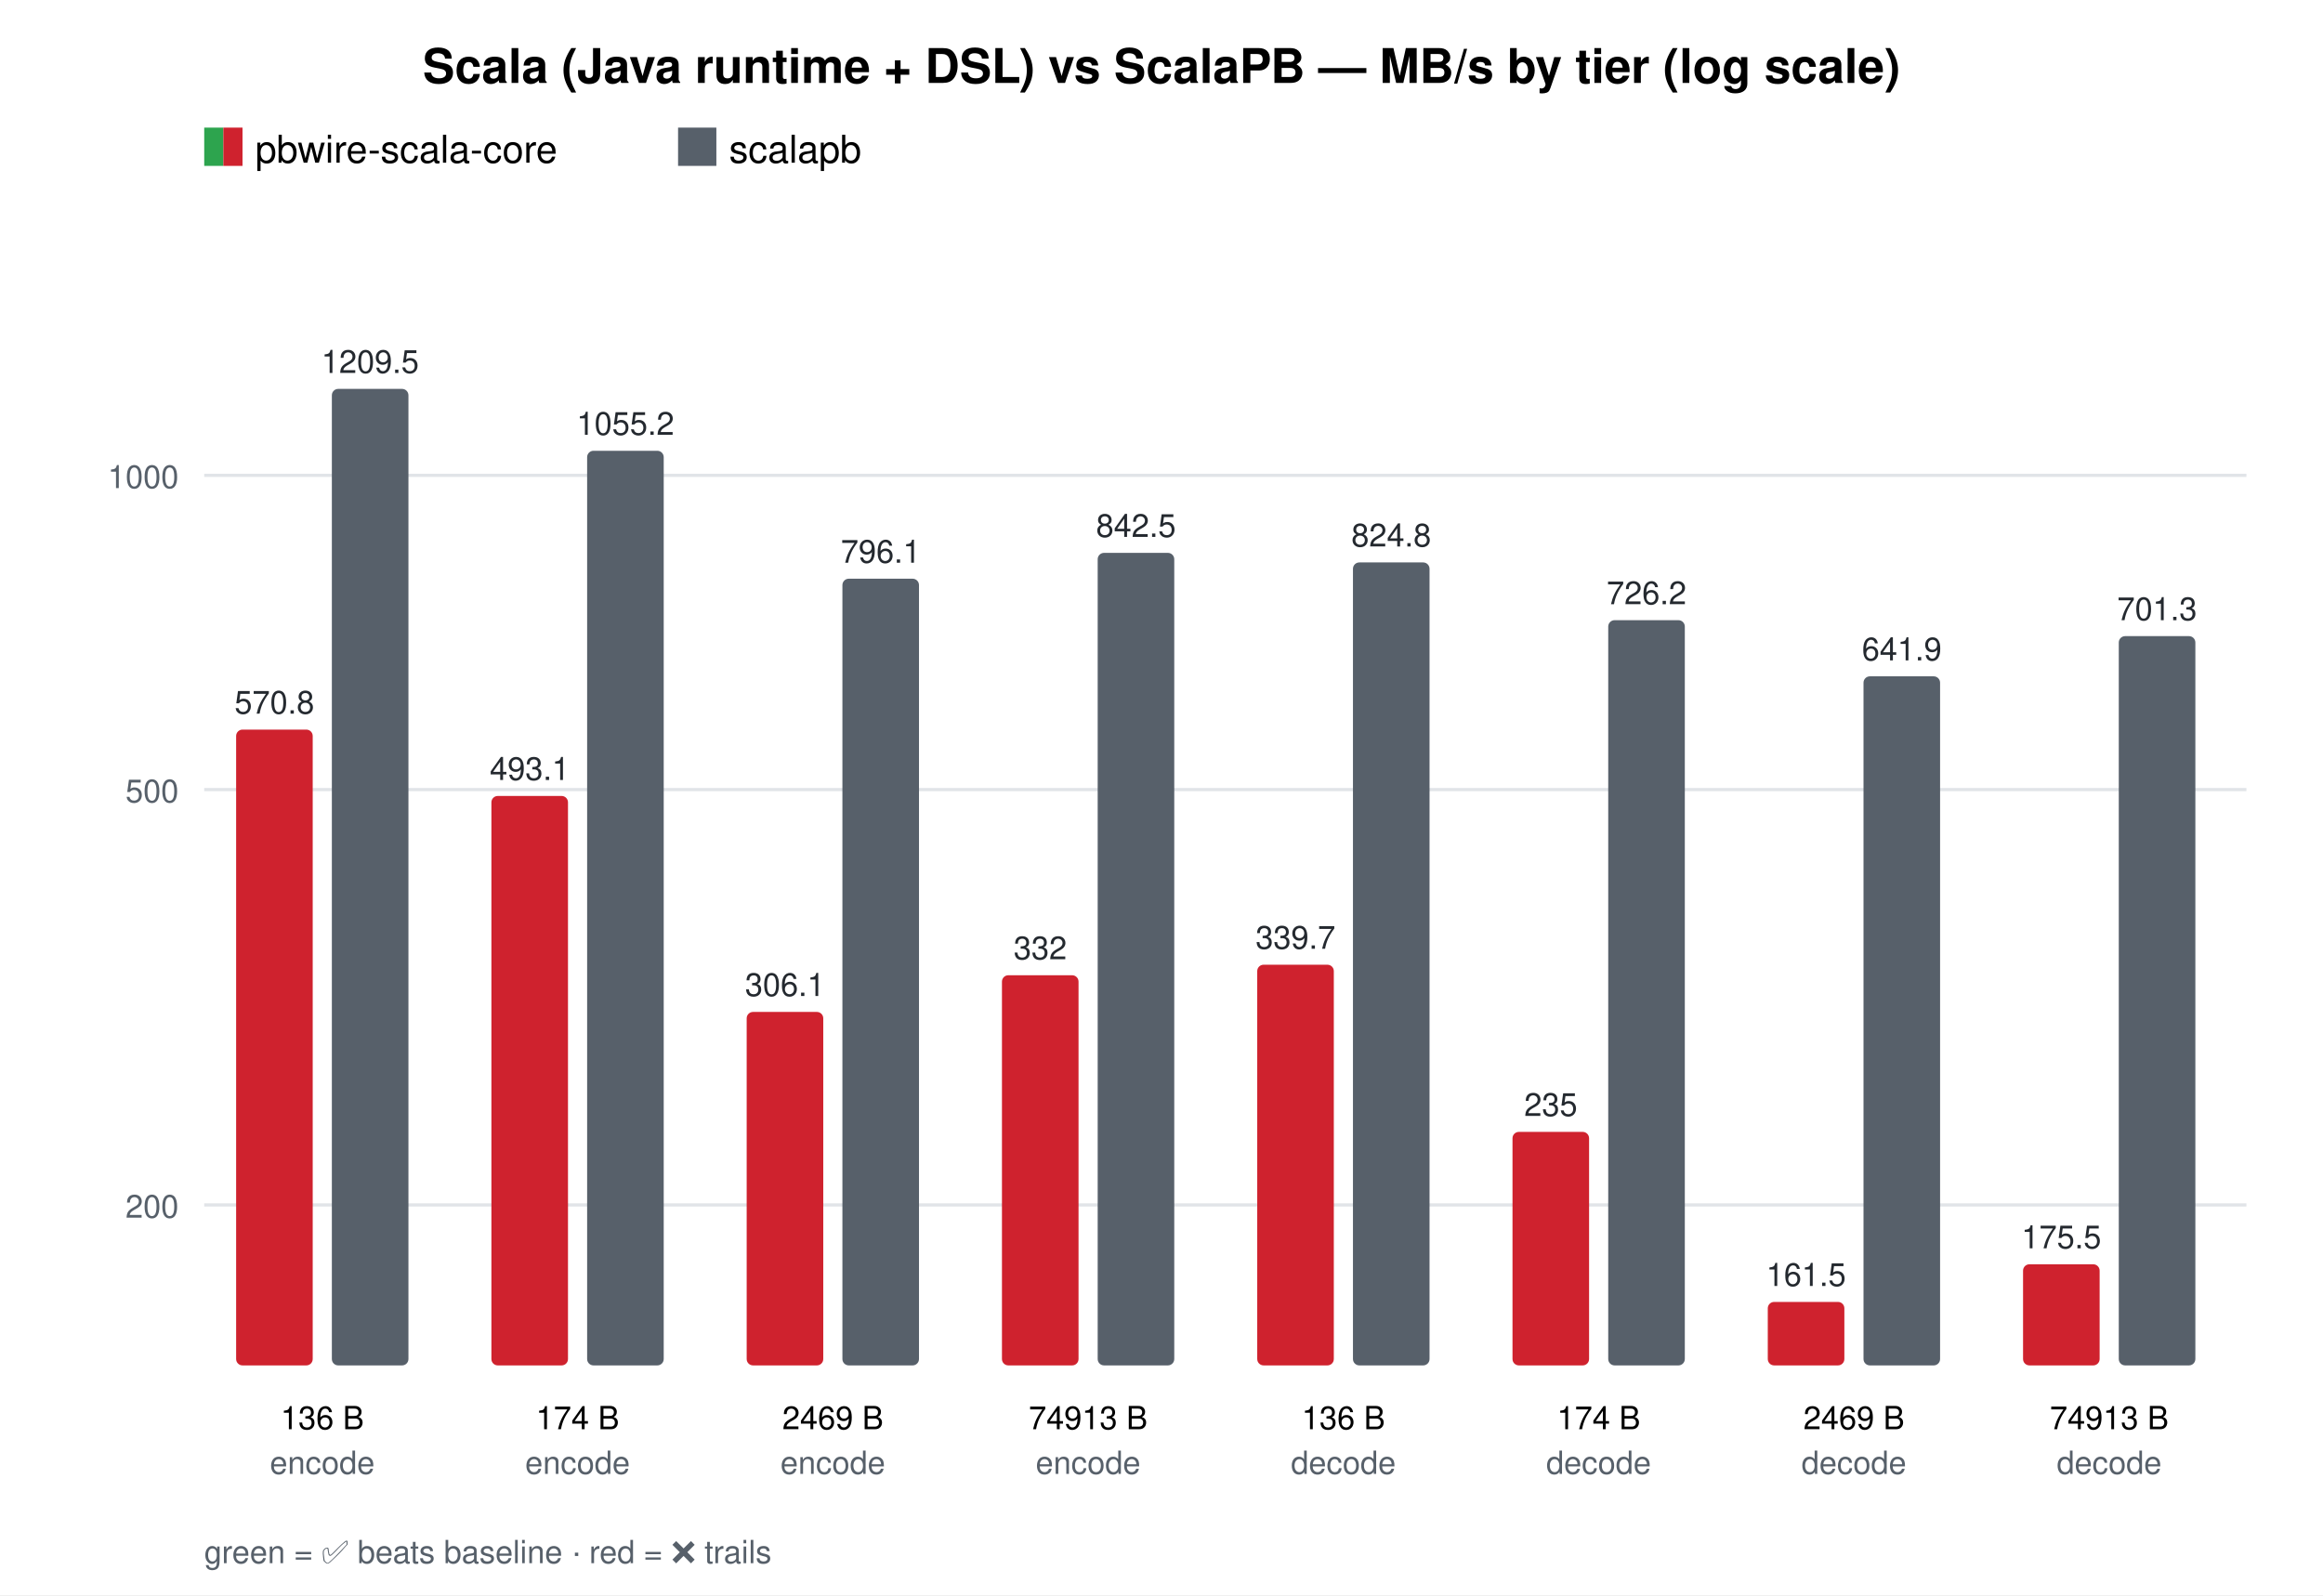
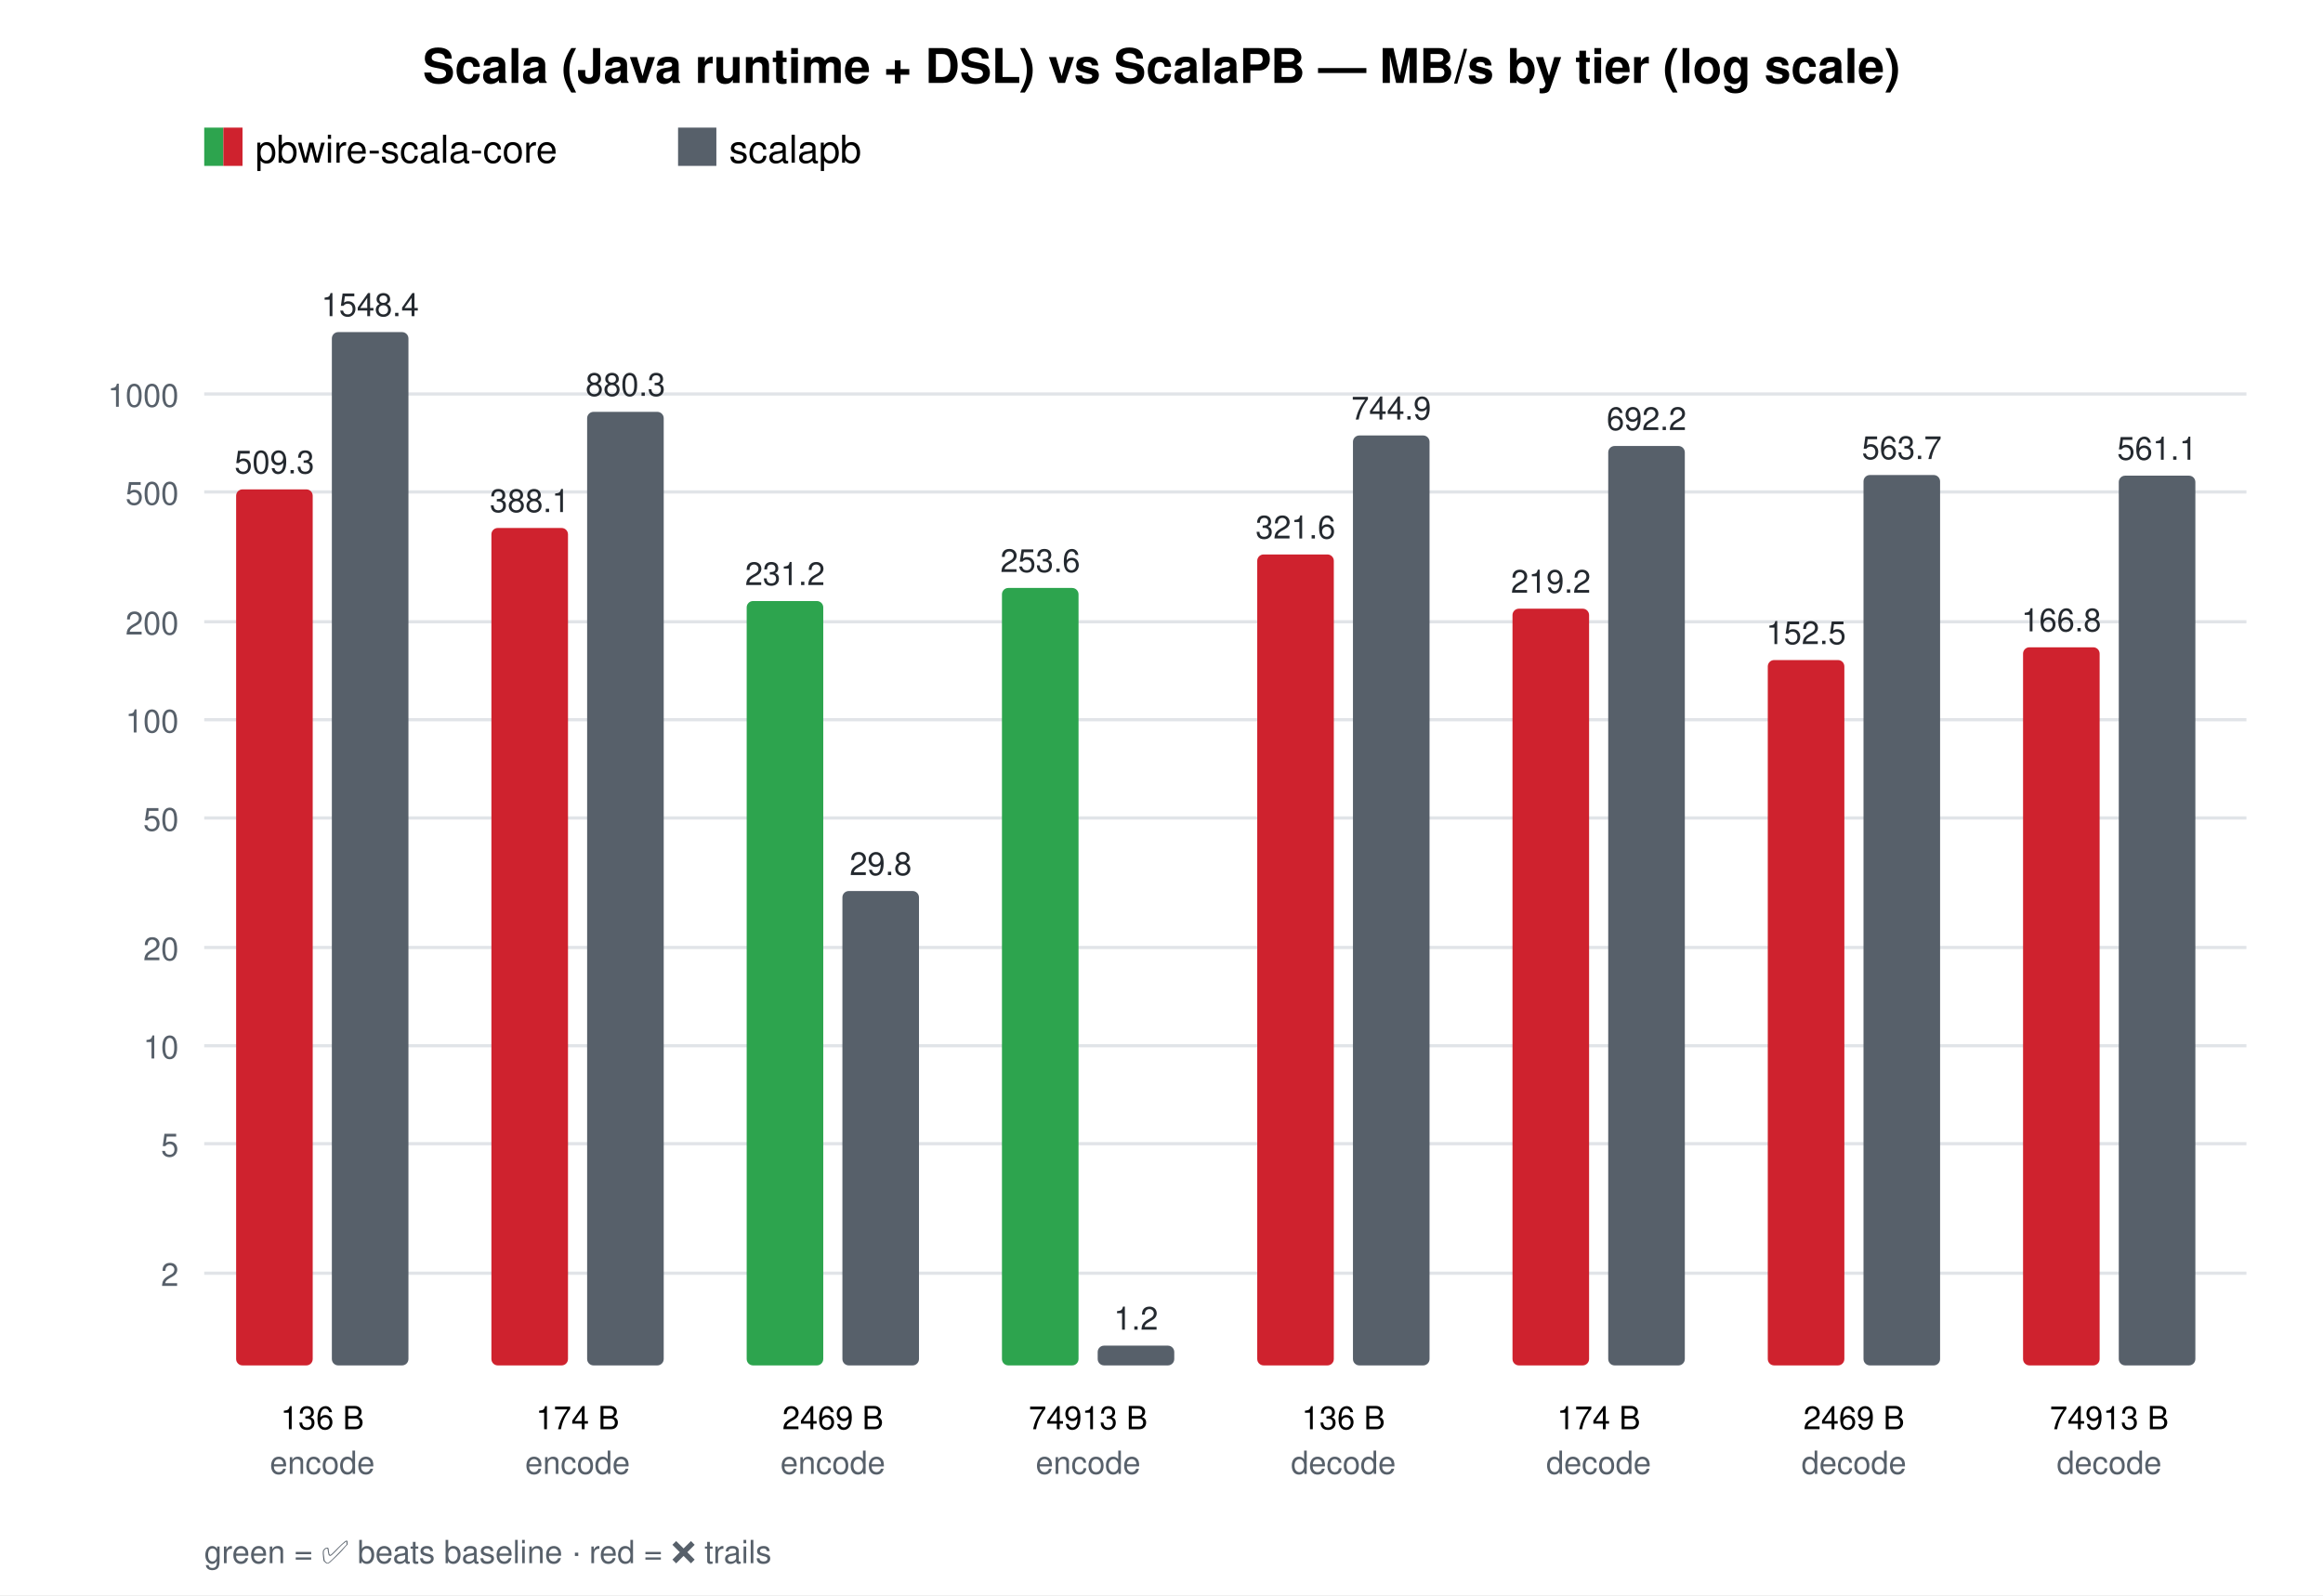
<svg xmlns="http://www.w3.org/2000/svg" width="728" height="500" font-family="Helvetica, Arial, sans-serif">
  <rect width="728" height="500" fill="#ffffff" />
  <text x="364.0" y="26" text-anchor="middle" font-size="15" font-weight="bold">Scala (Java runtime + DSL) vs ScalaPB — MB/s by tier (log scale)</text>
  <rect x="64" y="40" width="6" height="12" fill="#2da44e" />
  <rect x="70" y="40" width="6" height="12" fill="#cf222e" />
  <text x="80" y="51" font-size="12">pbwire-scala-core</text>
  <rect x="212.5" y="40" width="12" height="12" fill="#57606a" />
  <text x="228.5" y="51" font-size="12">scalapb</text>
-   <line x1="64" y1="377.7" x2="704" y2="377.7" stroke="#e1e4e8" />
-   <text x="56" y="381.7" text-anchor="end" font-size="10" fill="#57606a">200</text>
-   <line x1="64" y1="247.5" x2="704" y2="247.5" stroke="#e1e4e8" />
-   <text x="56" y="251.5" text-anchor="end" font-size="10" fill="#57606a">500</text>
-   <line x1="64" y1="149.0" x2="704" y2="149.0" stroke="#e1e4e8" />
-   <text x="56" y="153.0" text-anchor="end" font-size="10" fill="#57606a">1000</text>
+   <line x1="64" y1="399.1" x2="704" y2="399.1" stroke="#e1e4e8" />
+   <text x="56" y="403.1" text-anchor="end" font-size="10" fill="#57606a">2</text>
+   <line x1="64" y1="358.5" x2="704" y2="358.5" stroke="#e1e4e8" />
+   <text x="56" y="362.5" text-anchor="end" font-size="10" fill="#57606a">5</text>
+   <line x1="64" y1="327.8" x2="704" y2="327.8" stroke="#e1e4e8" />
+   <text x="56" y="331.8" text-anchor="end" font-size="10" fill="#57606a">10</text>
+   <line x1="64" y1="297.0" x2="704" y2="297.0" stroke="#e1e4e8" />
+   <text x="56" y="301.0" text-anchor="end" font-size="10" fill="#57606a">20</text>
+   <line x1="64" y1="256.4" x2="704" y2="256.4" stroke="#e1e4e8" />
+   <text x="56" y="260.4" text-anchor="end" font-size="10" fill="#57606a">50</text>
+   <line x1="64" y1="225.6" x2="704" y2="225.6" stroke="#e1e4e8" />
+   <text x="56" y="229.6" text-anchor="end" font-size="10" fill="#57606a">100</text>
+   <line x1="64" y1="194.9" x2="704" y2="194.9" stroke="#e1e4e8" />
+   <text x="56" y="198.9" text-anchor="end" font-size="10" fill="#57606a">200</text>
+   <line x1="64" y1="154.2" x2="704" y2="154.2" stroke="#e1e4e8" />
+   <text x="56" y="158.2" text-anchor="end" font-size="10" fill="#57606a">500</text>
+   <line x1="64" y1="123.5" x2="704" y2="123.5" stroke="#e1e4e8" />
+   <text x="56" y="127.5" text-anchor="end" font-size="10" fill="#57606a">1000</text>
  <text x="101.0" y="448" text-anchor="middle" font-size="10">136 B</text>
  <text x="101.0" y="462" text-anchor="middle" font-size="10" fill="#57606a">encode</text>
-   <rect x="74.0" y="228.7" width="24" height="199.3" rx="2" fill="#cf222e" />
-   <text x="86.0" y="223.7" text-anchor="middle" font-size="10" fill="#24292f">570.8</text>
-   <rect x="104.0" y="121.9" width="24" height="306.1" rx="2" fill="#57606a" />
-   <text x="116.0" y="116.9" text-anchor="middle" font-size="10" fill="#24292f">1209.5</text>
+   <rect x="74.0" y="153.4" width="24" height="274.6" rx="2" fill="#cf222e" />
+   <text x="86.0" y="148.4" text-anchor="middle" font-size="10" fill="#24292f">509.3</text>
+   <rect x="104.0" y="104.1" width="24" height="323.9" rx="2" fill="#57606a" />
+   <text x="116.0" y="99.1" text-anchor="middle" font-size="10" fill="#24292f">1548.4</text>
  <text x="181.0" y="448" text-anchor="middle" font-size="10">174 B</text>
  <text x="181.0" y="462" text-anchor="middle" font-size="10" fill="#57606a">encode</text>
-   <rect x="154.0" y="249.5" width="24" height="178.5" rx="2" fill="#cf222e" />
-   <text x="166.0" y="244.5" text-anchor="middle" font-size="10" fill="#24292f">493.1</text>
-   <rect x="184.0" y="141.3" width="24" height="286.7" rx="2" fill="#57606a" />
-   <text x="196.0" y="136.3" text-anchor="middle" font-size="10" fill="#24292f">1055.2</text>
+   <rect x="154.0" y="165.5" width="24" height="262.5" rx="2" fill="#cf222e" />
+   <text x="166.0" y="160.5" text-anchor="middle" font-size="10" fill="#24292f">388.1</text>
+   <rect x="184.0" y="129.1" width="24" height="298.9" rx="2" fill="#57606a" />
+   <text x="196.0" y="124.1" text-anchor="middle" font-size="10" fill="#24292f">880.3</text>
  <text x="261.0" y="448" text-anchor="middle" font-size="10">2469 B</text>
  <text x="261.0" y="462" text-anchor="middle" font-size="10" fill="#57606a">encode</text>
-   <rect x="234.0" y="317.2" width="24" height="110.8" rx="2" fill="#cf222e" />
-   <text x="246.0" y="312.2" text-anchor="middle" font-size="10" fill="#24292f">306.1</text>
-   <rect x="264.0" y="181.4" width="24" height="246.6" rx="2" fill="#57606a" />
-   <text x="276.0" y="176.4" text-anchor="middle" font-size="10" fill="#24292f">796.1</text>
+   <rect x="234.0" y="188.4" width="24" height="239.6" rx="2" fill="#2da44e" />
+   <text x="246.0" y="183.4" text-anchor="middle" font-size="10" fill="#24292f">231.2</text>
+   <rect x="264.0" y="279.3" width="24" height="148.7" rx="2" fill="#57606a" />
+   <text x="276.0" y="274.3" text-anchor="middle" font-size="10" fill="#24292f">29.8</text>
  <text x="341.0" y="448" text-anchor="middle" font-size="10">74913 B</text>
  <text x="341.0" y="462" text-anchor="middle" font-size="10" fill="#57606a">encode</text>
-   <rect x="314.0" y="305.7" width="24" height="122.3" rx="2" fill="#cf222e" />
-   <text x="326.0" y="300.7" text-anchor="middle" font-size="10" fill="#24292f">332</text>
-   <rect x="344.0" y="173.3" width="24" height="254.7" rx="2" fill="#57606a" />
-   <text x="356.0" y="168.3" text-anchor="middle" font-size="10" fill="#24292f">842.5</text>
+   <rect x="314.0" y="184.3" width="24" height="243.7" rx="2" fill="#2da44e" />
+   <text x="326.0" y="179.3" text-anchor="middle" font-size="10" fill="#24292f">253.6</text>
+   <rect x="344.0" y="421.8" width="24" height="6.2" rx="2" fill="#57606a" />
+   <text x="356.0" y="416.8" text-anchor="middle" font-size="10" fill="#24292f">1.2</text>
  <text x="421.0" y="448" text-anchor="middle" font-size="10">136 B</text>
  <text x="421.0" y="462" text-anchor="middle" font-size="10" fill="#57606a">decode</text>
-   <rect x="394.0" y="302.4" width="24" height="125.6" rx="2" fill="#cf222e" />
-   <text x="406.0" y="297.4" text-anchor="middle" font-size="10" fill="#24292f">339.7</text>
-   <rect x="424.0" y="176.3" width="24" height="251.7" rx="2" fill="#57606a" />
-   <text x="436.0" y="171.3" text-anchor="middle" font-size="10" fill="#24292f">824.8</text>
+   <rect x="394.0" y="173.8" width="24" height="254.2" rx="2" fill="#cf222e" />
+   <text x="406.0" y="168.8" text-anchor="middle" font-size="10" fill="#24292f">321.6</text>
+   <rect x="424.0" y="136.5" width="24" height="291.5" rx="2" fill="#57606a" />
+   <text x="436.0" y="131.5" text-anchor="middle" font-size="10" fill="#24292f">744.9</text>
  <text x="501.0" y="448" text-anchor="middle" font-size="10">174 B</text>
  <text x="501.0" y="462" text-anchor="middle" font-size="10" fill="#57606a">decode</text>
-   <rect x="474.0" y="354.8" width="24" height="73.2" rx="2" fill="#cf222e" />
-   <text x="486.0" y="349.8" text-anchor="middle" font-size="10" fill="#24292f">235</text>
-   <rect x="504.0" y="194.4" width="24" height="233.6" rx="2" fill="#57606a" />
-   <text x="516.0" y="189.4" text-anchor="middle" font-size="10" fill="#24292f">726.2</text>
+   <rect x="474.0" y="190.8" width="24" height="237.2" rx="2" fill="#cf222e" />
+   <text x="486.0" y="185.8" text-anchor="middle" font-size="10" fill="#24292f">219.2</text>
+   <rect x="504.0" y="139.8" width="24" height="288.2" rx="2" fill="#57606a" />
+   <text x="516.0" y="134.8" text-anchor="middle" font-size="10" fill="#24292f">692.2</text>
  <text x="581.0" y="448" text-anchor="middle" font-size="10">2469 B</text>
  <text x="581.0" y="462" text-anchor="middle" font-size="10" fill="#57606a">decode</text>
-   <rect x="554.0" y="408.1" width="24" height="19.9" rx="2" fill="#cf222e" />
-   <text x="566.0" y="403.1" text-anchor="middle" font-size="10" fill="#24292f">161.5</text>
-   <rect x="584.0" y="212.0" width="24" height="216.0" rx="2" fill="#57606a" />
-   <text x="596.0" y="207.0" text-anchor="middle" font-size="10" fill="#24292f">641.9</text>
+   <rect x="554.0" y="206.9" width="24" height="221.1" rx="2" fill="#cf222e" />
+   <text x="566.0" y="201.9" text-anchor="middle" font-size="10" fill="#24292f">152.5</text>
+   <rect x="584.0" y="148.9" width="24" height="279.1" rx="2" fill="#57606a" />
+   <text x="596.0" y="143.9" text-anchor="middle" font-size="10" fill="#24292f">563.7</text>
  <text x="661.0" y="448" text-anchor="middle" font-size="10">74913 B</text>
  <text x="661.0" y="462" text-anchor="middle" font-size="10" fill="#57606a">decode</text>
-   <rect x="634.0" y="396.3" width="24" height="31.7" rx="2" fill="#cf222e" />
-   <text x="646.0" y="391.3" text-anchor="middle" font-size="10" fill="#24292f">175.5</text>
-   <rect x="664.0" y="199.4" width="24" height="228.6" rx="2" fill="#57606a" />
-   <text x="676.0" y="194.4" text-anchor="middle" font-size="10" fill="#24292f">701.3</text>
+   <rect x="634.0" y="202.9" width="24" height="225.1" rx="2" fill="#cf222e" />
+   <text x="646.0" y="197.9" text-anchor="middle" font-size="10" fill="#24292f">166.8</text>
+   <rect x="664.0" y="149.1" width="24" height="278.9" rx="2" fill="#57606a" />
+   <text x="676.0" y="144.1" text-anchor="middle" font-size="10" fill="#24292f">561.1</text>
  <text x="64" y="490" font-size="10" fill="#57606a">green = ✅ beats baseline · red = ❌ trails</text>
</svg>
